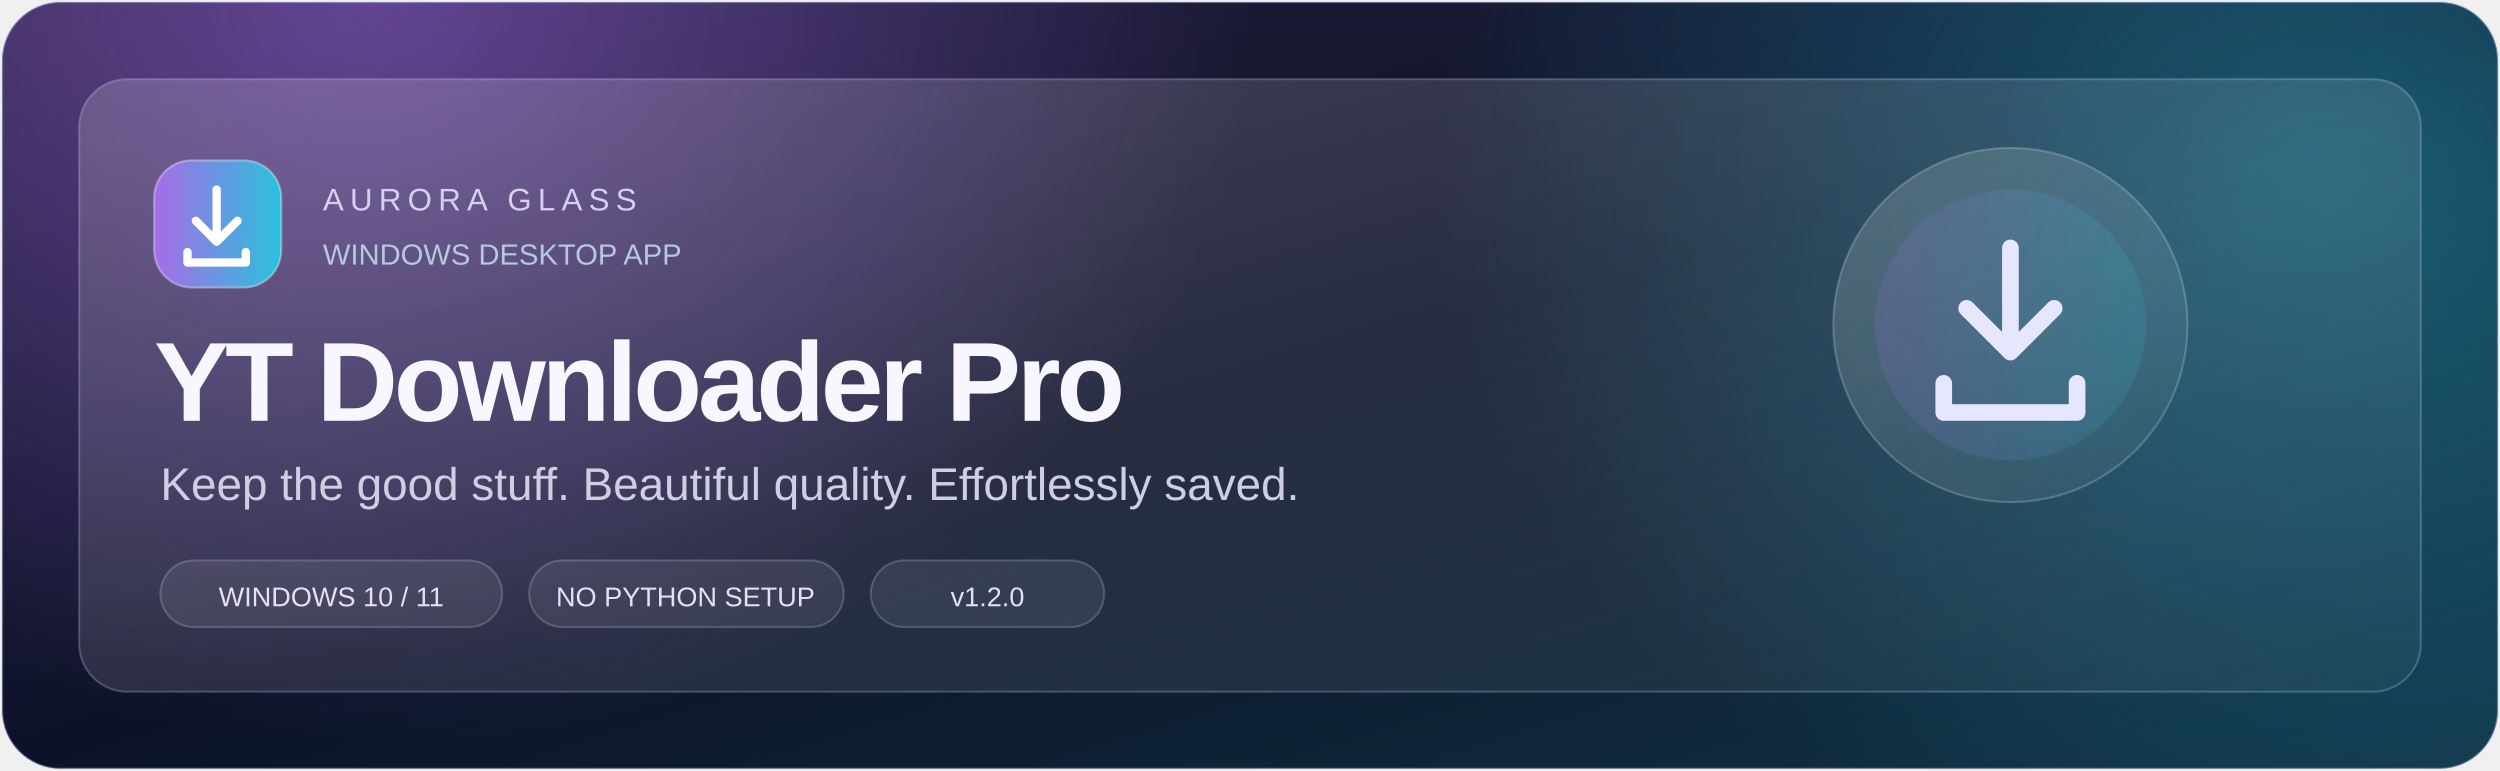
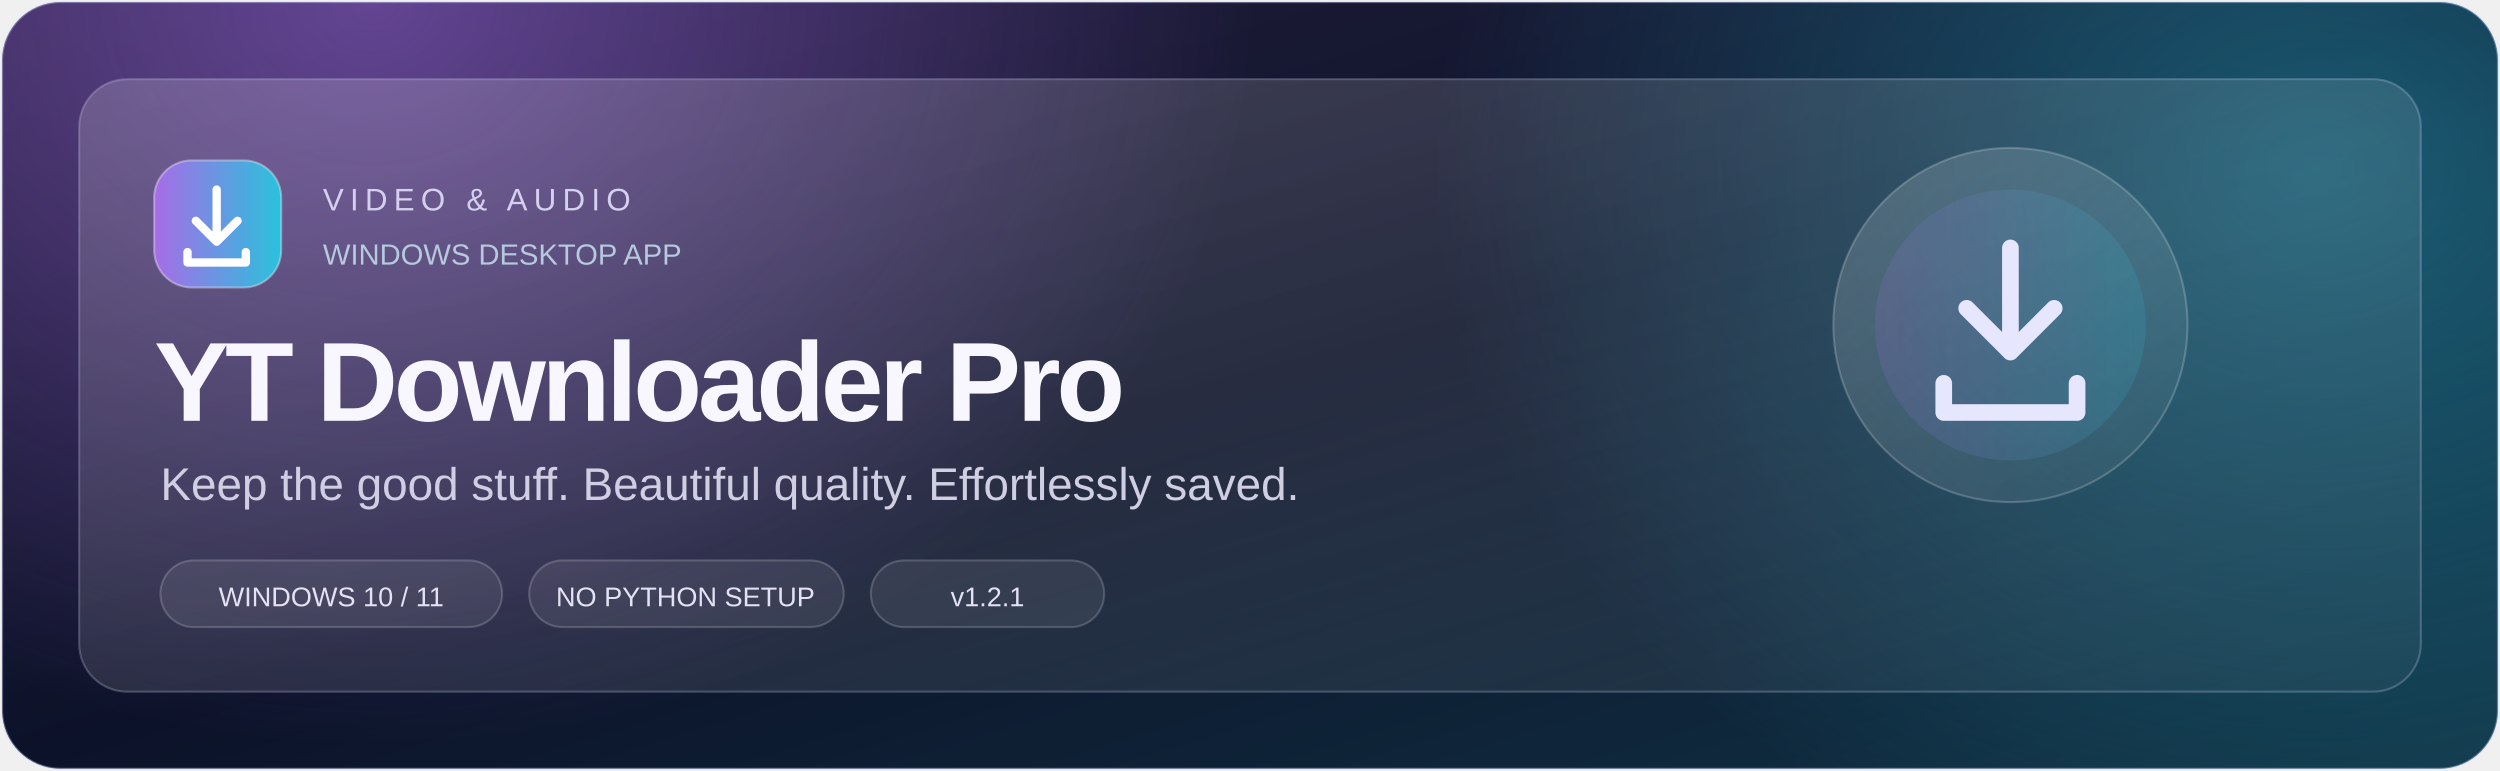
<svg xmlns="http://www.w3.org/2000/svg" width="1200" height="370" viewBox="0 0 1200 370" role="img" aria-labelledby="title desc">
  <defs>
    <linearGradient id="base" x2="1" y2="1">
      <stop stop-color="#27203f" />
      <stop offset=".5" stop-color="#0c1229" />
      <stop offset="1" stop-color="#113345" />
    </linearGradient>
    <linearGradient id="accent">
      <stop stop-color="#a76ce7" />
      <stop offset="1" stop-color="#29c2dc" />
    </linearGradient>
    <linearGradient id="glass" x2="1" y2="1">
      <stop stop-color="#ffffff" stop-opacity=".18" />
      <stop offset="1" stop-color="#ffffff" stop-opacity=".04" />
    </linearGradient>
    <radialGradient id="purple">
      <stop stop-color="#a36ce9" stop-opacity=".5" />
      <stop offset="1" stop-color="#a36ce9" stop-opacity="0" />
    </radialGradient>
    <radialGradient id="cyan">
      <stop stop-color="#2ec5de" stop-opacity=".4" />
      <stop offset="1" stop-color="#2ec5de" stop-opacity="0" />
    </radialGradient>
    <clipPath id="clip">
      <rect x="1" y="1" width="1198" height="368" rx="28" />
    </clipPath>
  </defs>
  <g clip-path="url(#clip)">
    <rect width="1200" height="370" fill="url(#base)" />
    <ellipse cx="180" cy="0" rx="420" ry="360" fill="url(#purple)" />
    <ellipse cx="1110" cy="80" rx="420" ry="360" fill="url(#cyan)" />
    <rect x="38" y="38" width="1124" height="294" rx="23" fill="url(#glass)" stroke="#d8deff" stroke-opacity=".24" />
    <rect x="74" y="77" width="61" height="61" rx="18" fill="url(#accent)" stroke="#ffffff" stroke-opacity=".35" />
    <path d="M104 91v25m-10-10 10 10 10-10M90 121v5h28v-5" fill="none" stroke="white" stroke-width="4" stroke-linecap="round" stroke-linejoin="round" />
    <g font-family="Segoe UI,Arial,sans-serif">
-       <text x="155" y="101" font-size="15" letter-spacing="3" fill="#d5d0ef">AURORA GLASS</text>
+       <text x="155" y="101" font-size="15" letter-spacing="3" fill="#d5d0ef">VIDEO &amp; AUDIO</text>
      <text x="155" y="127" font-size="14" fill="#b6c9dd">WINDOWS DESKTOP APP</text>
      <text x="74" y="202" font-size="54" font-weight="700" letter-spacing="-2" fill="#f8f7ff">YT Downloader Pro</text>
      <text x="77" y="240" font-size="22" fill="#cfcee2">Keep the good stuff. Beautiful quality. Effortlessly saved.</text>
      <rect x="77" y="269" width="164" height="32" rx="16" fill="#ffffff" fill-opacity=".08" stroke="#ffffff" stroke-opacity=".18" />
      <text x="159" y="291" text-anchor="middle" font-size="13" fill="#e4e1f4">WINDOWS 10 / 11</text>
      <rect x="254" y="269" width="151" height="32" rx="16" fill="#ffffff" fill-opacity=".08" stroke="#ffffff" stroke-opacity=".18" />
      <text x="329" y="291" text-anchor="middle" font-size="13" fill="#e4e1f4">NO PYTHON SETUP</text>
      <rect x="418" y="269" width="112" height="32" rx="16" fill="#ffffff" fill-opacity=".08" stroke="#ffffff" stroke-opacity=".18" />
-       <text x="474" y="291" text-anchor="middle" font-size="13" fill="#e4e1f4">v1.2.0</text>
+       <text x="474" y="291" text-anchor="middle" font-size="13" fill="#e4e1f4">v1.2.1</text>
    </g>
    <g transform="translate(965 156)">
      <circle r="85" fill="url(#glass)" stroke="#ffffff" stroke-opacity=".2" />
      <circle r="65" fill="url(#accent)" opacity=".16" />
      <path d="M0-37v50m-21-21 21 21 21-21M-32 28v14h64V28" fill="none" stroke="#e7e6ff" stroke-width="8" stroke-linecap="round" stroke-linejoin="round" />
    </g>
  </g>
  <rect x="1" y="1" width="1198" height="368" rx="28" fill="none" stroke="#c9d8fb" stroke-opacity=".35" />
</svg>
